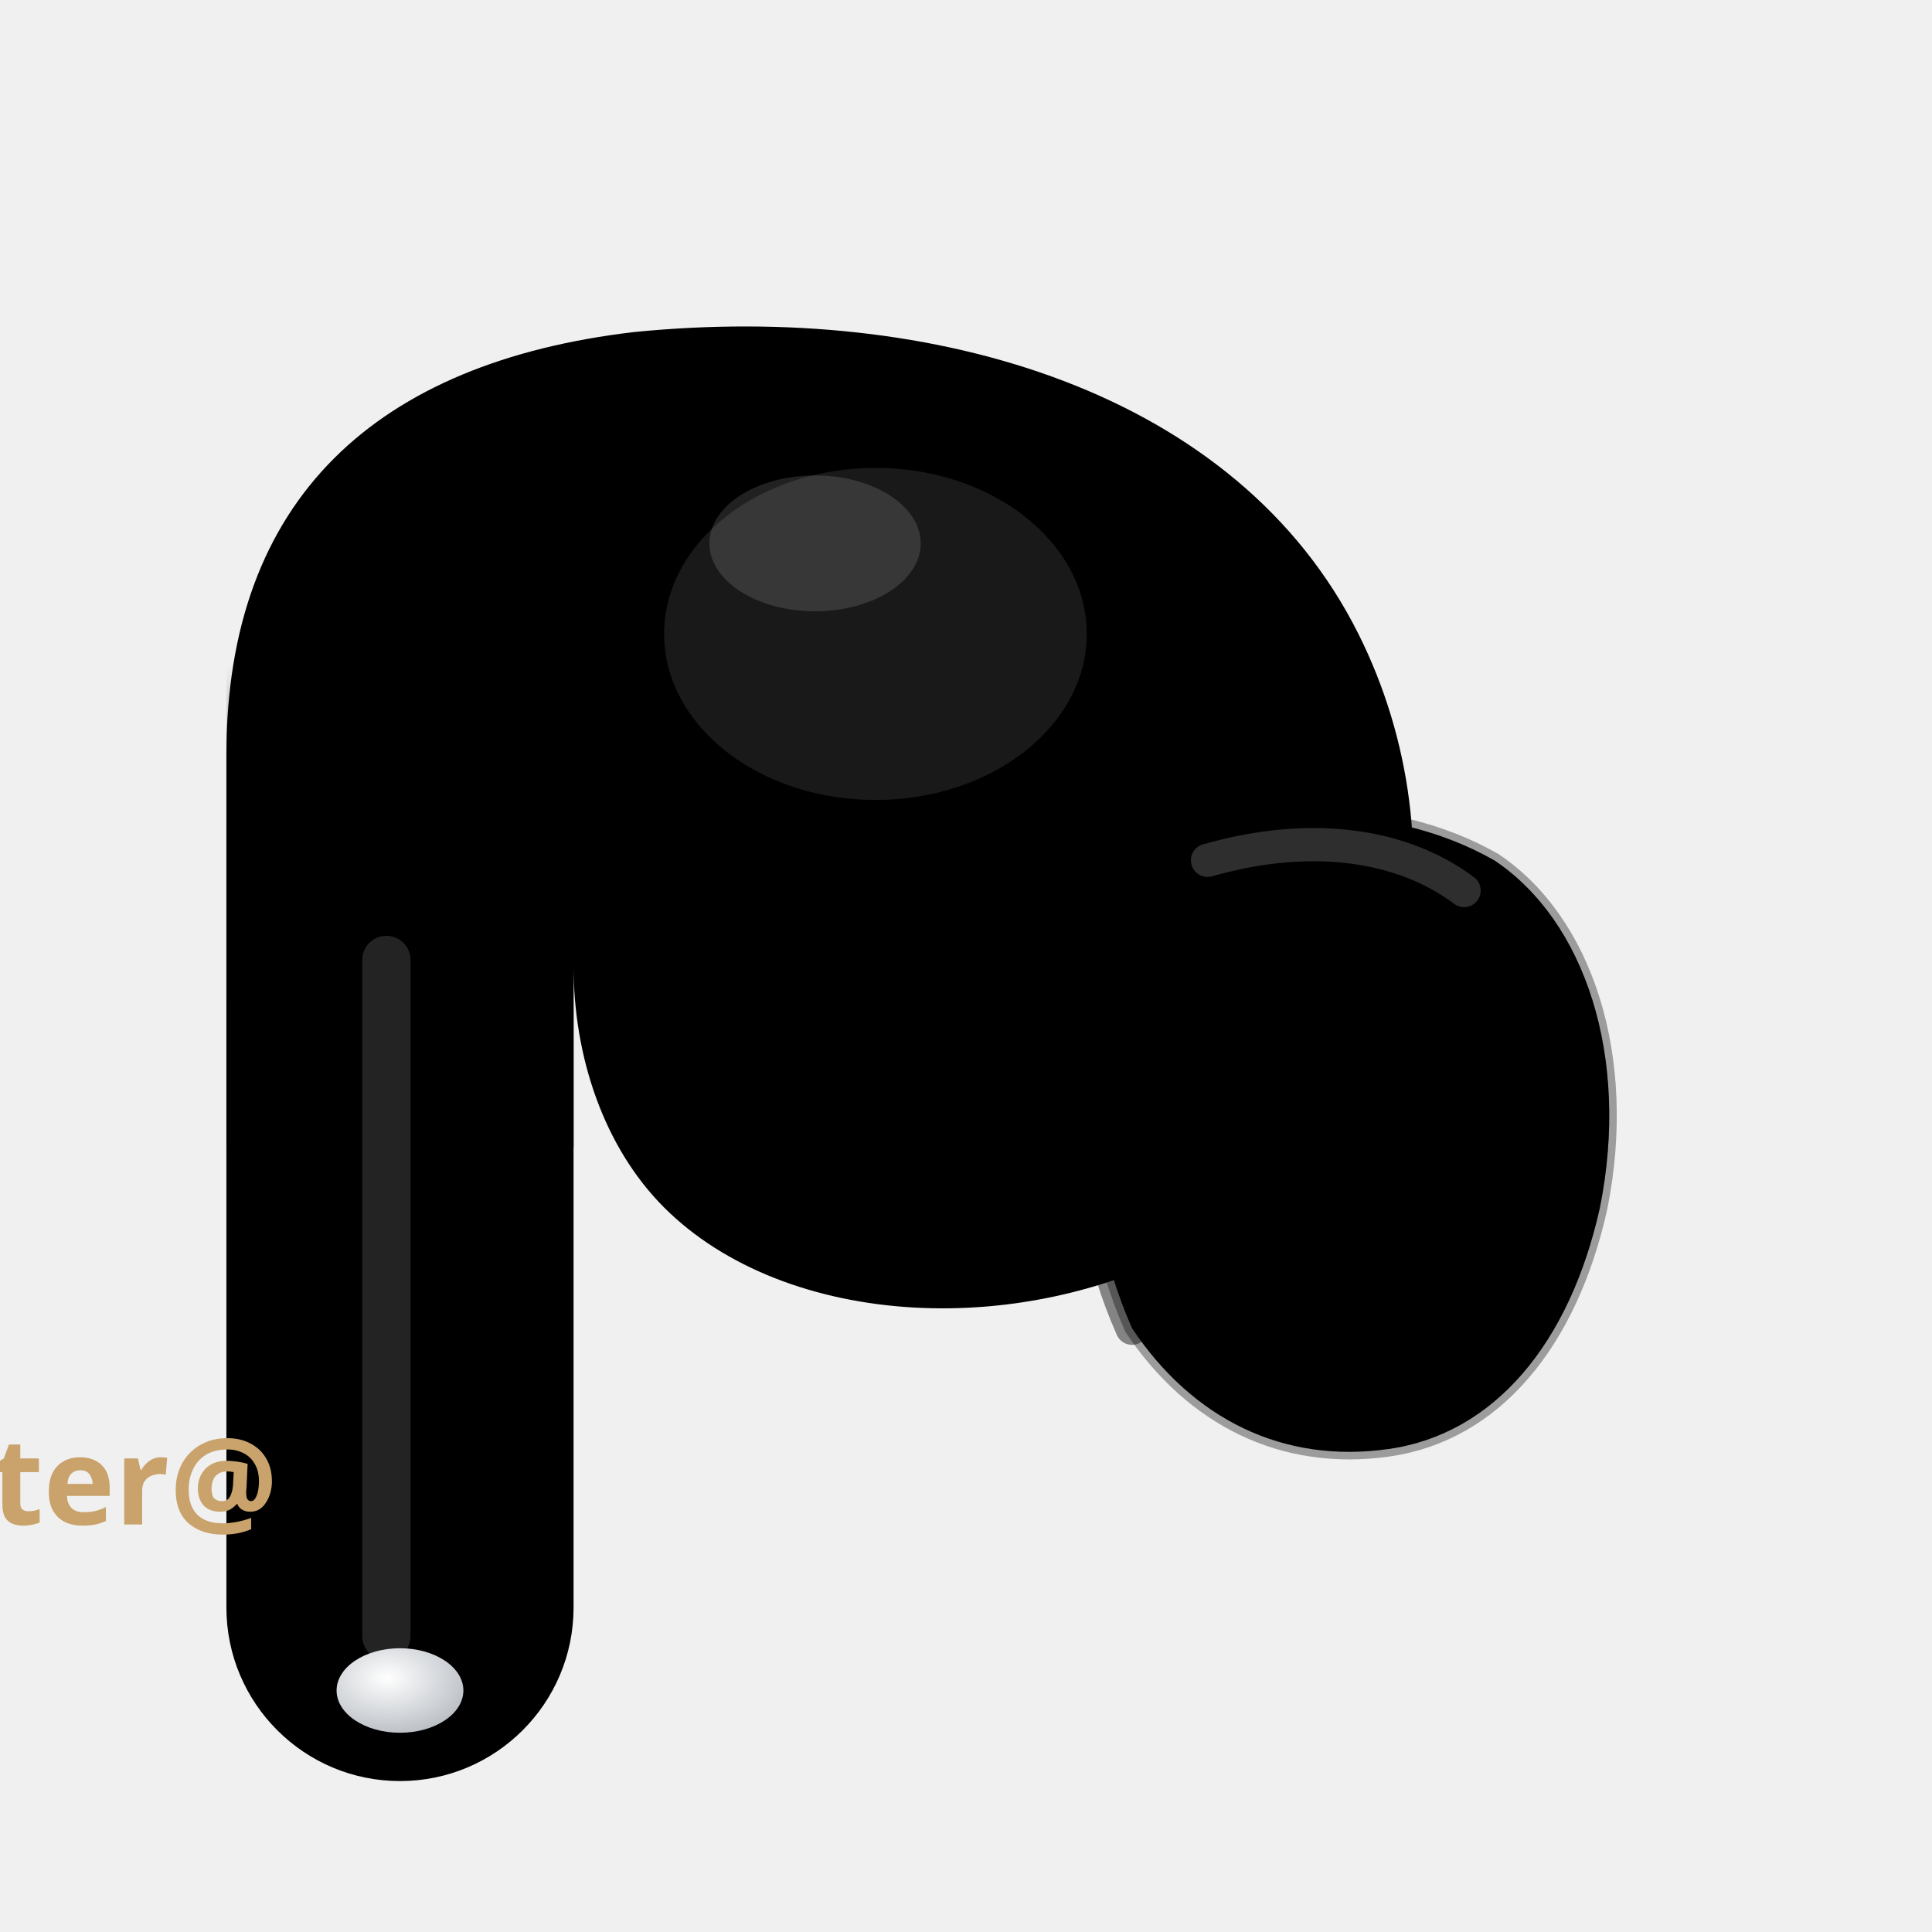
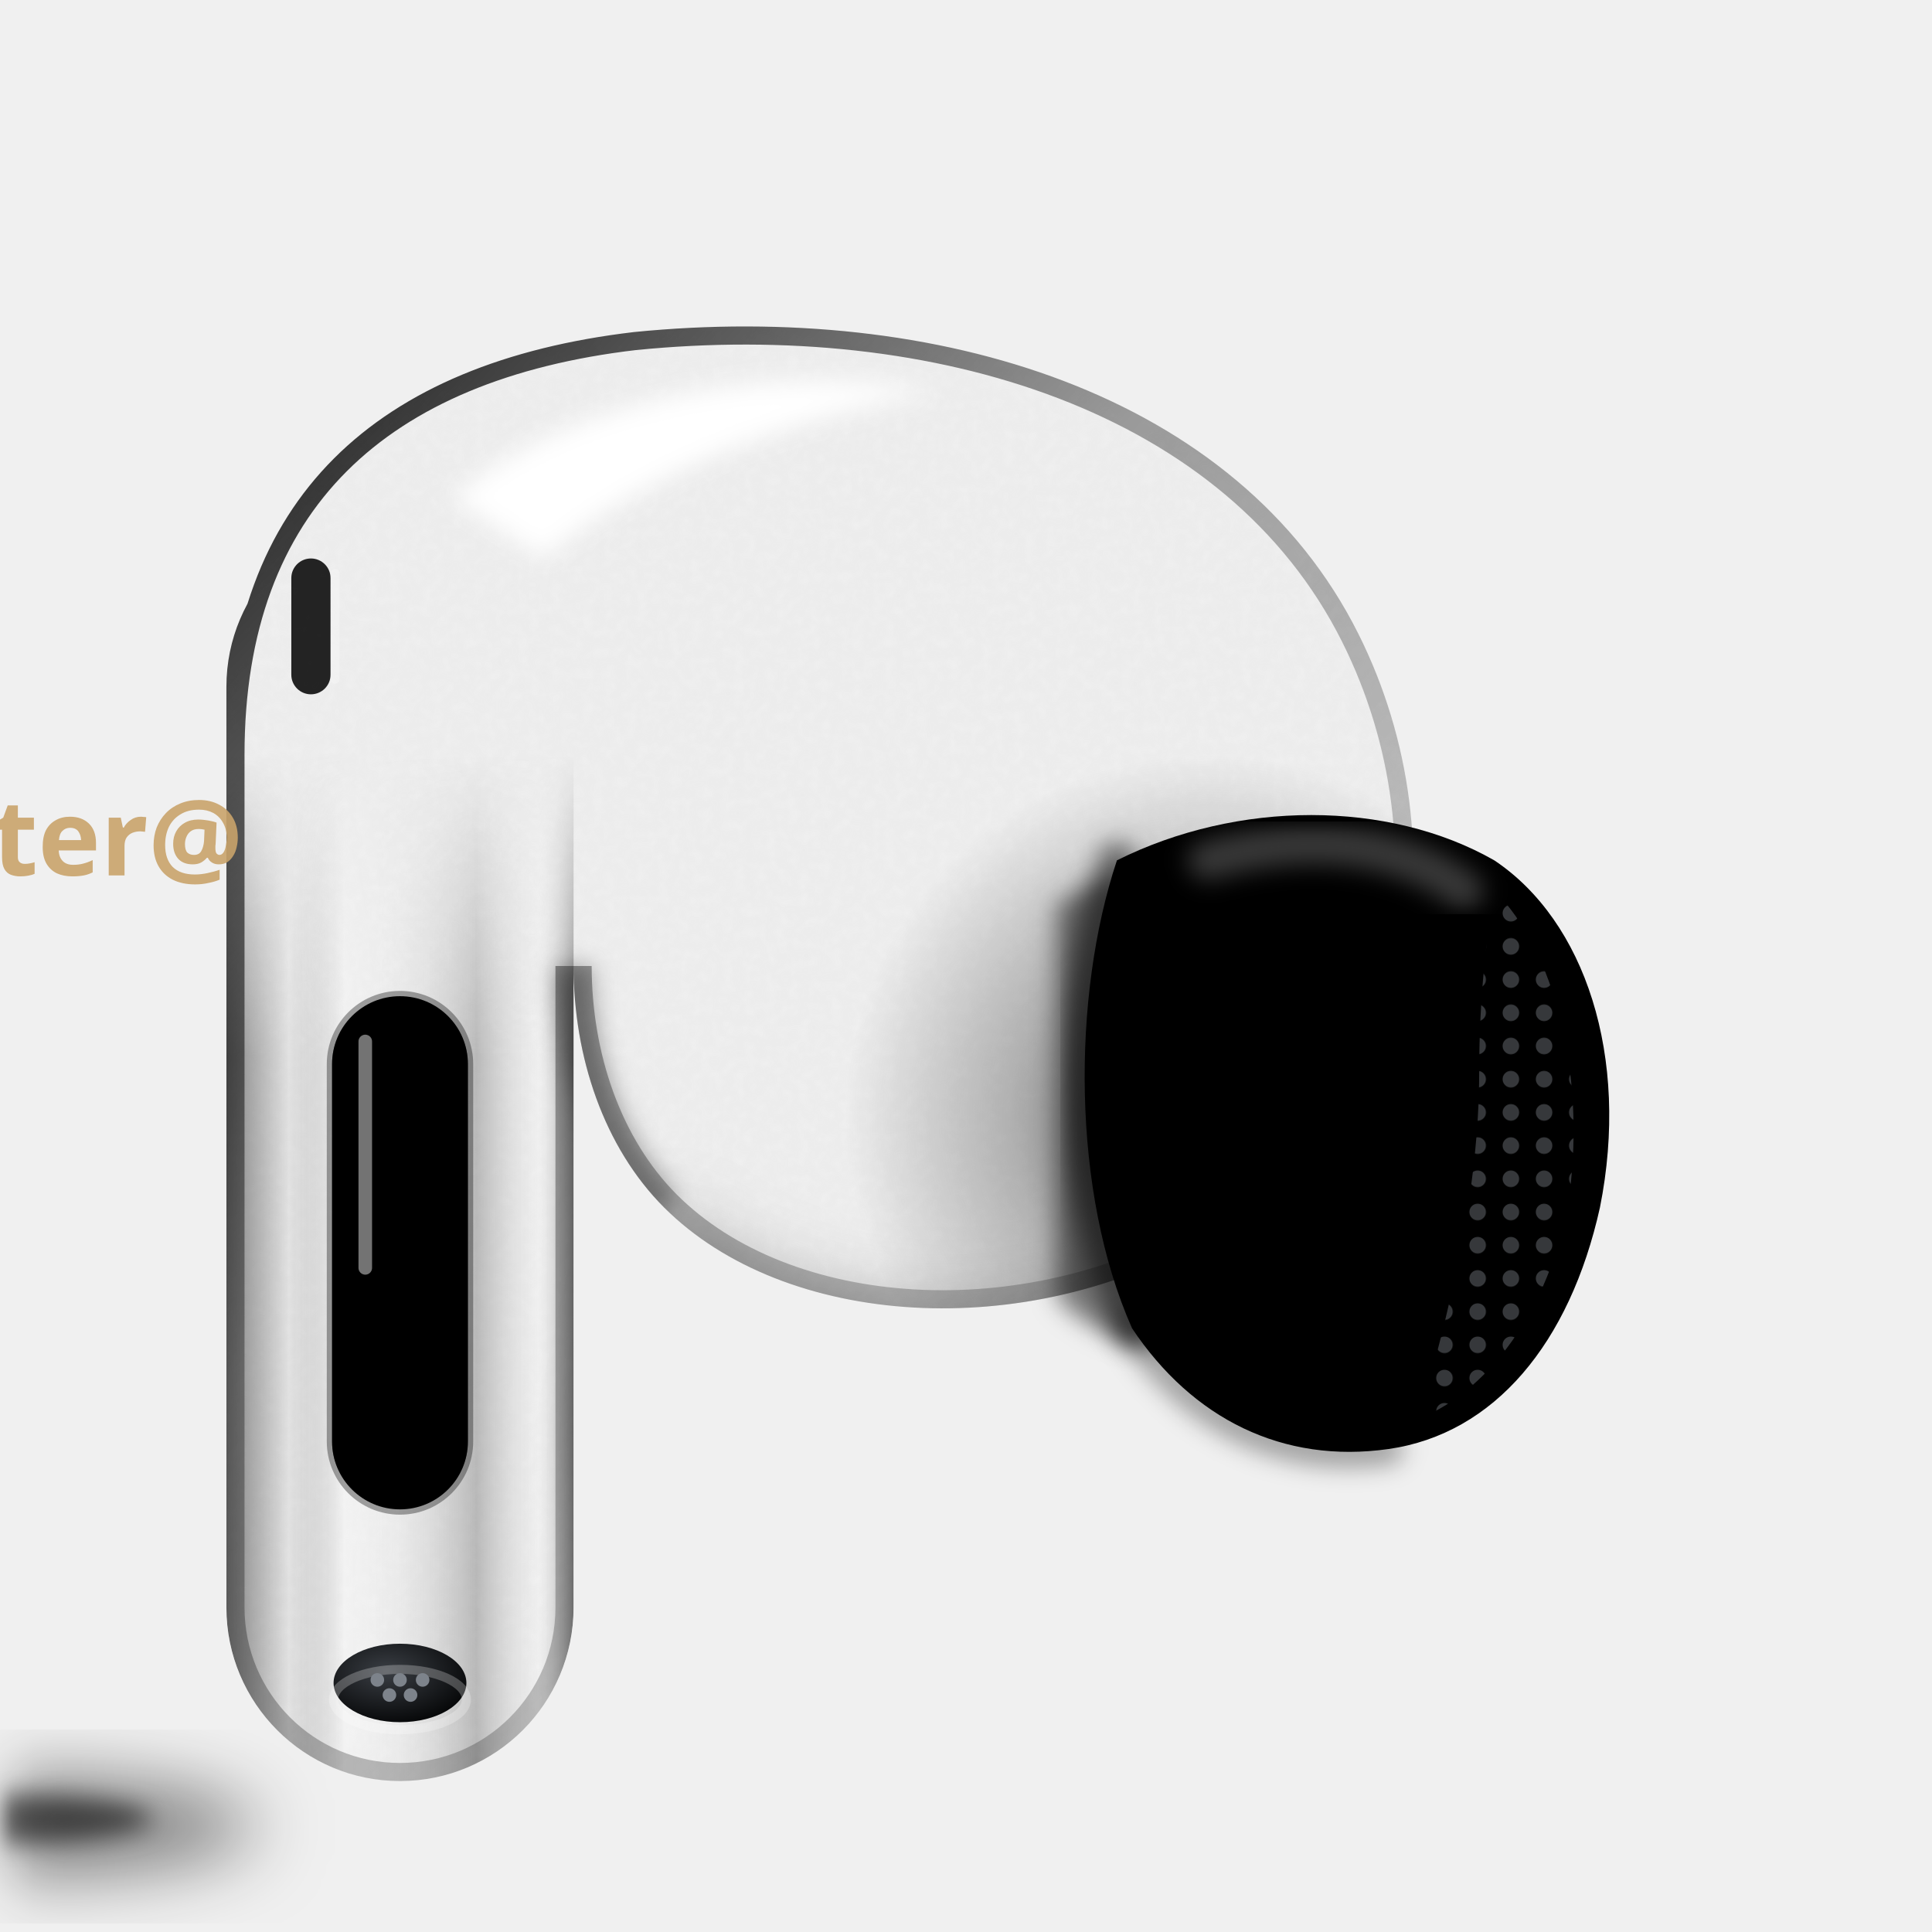
<svg xmlns="http://www.w3.org/2000/svg" viewBox="0 0 128 128" width="128" height="128">
  <defs>
-     <linearGradient id="stem" x1="0" y1="0" x2="1" y2="0">
-       <stop offset="0" stop-color="@lo@" />
-       <stop offset="0.38" stop-color="@hi@" />
-       <stop offset="0.62" stop-color="@mid@" />
+     <path id="head" d="M 15 50 C 15 33 25 24 42 22 C 62 20 82 26 90 42 C 97 56 94 74 80 82 C 68 89 52 88 44 80 C 40 76 38 70 38 64 L 38 76 L 15 76 Z" />
+     <rect id="stemr" x="15" y="34" width="23" height="84" rx="11.5" />
+     <clipPath id="bodyclip">
+       <use href="#head" />
+       <use href="#stemr" />
+     </clipPath>
+     <linearGradient id="base" gradientUnits="userSpaceOnUse" x1="0" y1="20" x2="0" y2="118">
+       <stop offset="0" stop-color="@hi@" />
+       <stop offset="0.35" stop-color="@mid@" />
      <stop offset="1" stop-color="@lo@" />
    </linearGradient>
-     <radialGradient id="head" cx="0.42" cy="0.36" r="0.72">
-       <stop offset="0" stop-color="@hi@" />
-       <stop offset="0.55" stop-color="@mid@" />
-       <stop offset="1" stop-color="@lo@" />
-     </radialGradient>
-     <radialGradient id="tip" cx="0.35" cy="0.3" r="0.85">
-       <stop offset="0" stop-color="@tiphi@" />
-       <stop offset="0.6" stop-color="@tipmid@" />
-       <stop offset="1" stop-color="@tiplo@" />
-     </radialGradient>
-     <linearGradient id="fade" gradientUnits="userSpaceOnUse" x1="0" y1="44" x2="0" y2="68">
+     <linearGradient id="stemcyl" gradientUnits="userSpaceOnUse" x1="15" y1="0" x2="38" y2="0">
+       <stop offset="0" stop-color="#000" stop-opacity="0.45" />
+       <stop offset="0.18" stop-color="#000" stop-opacity="0.05" />
+       <stop offset="0.34" stop-color="#fff" stop-opacity="0.30" />
+       <stop offset="0.44" stop-color="#fff" stop-opacity="0.06" />
+       <stop offset="0.72" stop-color="#000" stop-opacity="0.22" />
+       <stop offset="0.9" stop-color="#fff" stop-opacity="0.10" />
+       <stop offset="1" stop-color="#000" stop-opacity="0.40" />
+     </linearGradient>
+     <linearGradient id="stemfadein" gradientUnits="userSpaceOnUse" x1="0" y1="50" x2="0" y2="70">
      <stop offset="0" stop-color="#fff" stop-opacity="0" />
      <stop offset="1" stop-color="#fff" stop-opacity="1" />
    </linearGradient>
-     <mask id="stemfade" maskUnits="userSpaceOnUse" x="0" y="0" width="128" height="128">
-       <rect x="0" y="0" width="128" height="128" fill="url(#fade)" />
+     <mask id="stemmask" maskUnits="userSpaceOnUse" x="0" y="0" width="128" height="128">
+       <rect x="0" y="0" width="128" height="128" fill="url(#stemfadein)" />
    </mask>
+     <linearGradient id="chrome" gradientUnits="userSpaceOnUse" x1="0" y1="66" x2="0" y2="100">
+       <stop offset="0" stop-color="@ch1@" />
+       <stop offset="0.16" stop-color="@ch2@" />
+       <stop offset="0.30" stop-color="@ch3@" />
+       <stop offset="0.47" stop-color="@ch5@" />
+       <stop offset="0.48" stop-color="@ch4@" />
+       <stop offset="0.62" stop-color="@ch3@" />
+       <stop offset="0.86" stop-color="@ch6@" />
+       <stop offset="1" stop-color="@ch5@" />
+     </linearGradient>
+     <linearGradient id="chromeside" gradientUnits="userSpaceOnUse" x1="21" y1="0" x2="32" y2="0">
+       <stop offset="0" stop-color="#000" stop-opacity="0.55" />
+       <stop offset="0.3" stop-color="#000" stop-opacity="0" />
+       <stop offset="0.75" stop-color="#000" stop-opacity="0" />
+       <stop offset="1" stop-color="#000" stop-opacity="0.5" />
+     </linearGradient>
+     <radialGradient id="ao" gradientUnits="userSpaceOnUse" cx="80" cy="74" r="24">
+       <stop offset="0" stop-color="#000" stop-opacity="0.65" />
+       <stop offset="0.55" stop-color="#000" stop-opacity="0.25" />
+       <stop offset="1" stop-color="#000" stop-opacity="0" />
+     </radialGradient>
+     <linearGradient id="rim" gradientUnits="userSpaceOnUse" x1="10" y1="20" x2="95" y2="100">
+       <stop offset="0" stop-color="@edge@" stop-opacity="0.95" />
+       <stop offset="0.45" stop-color="@edge@" stop-opacity="0.35" />
+       <stop offset="1" stop-color="@edge@" stop-opacity="0.08" />
+     </linearGradient>
+     <radialGradient id="tip" gradientUnits="userSpaceOnUse" cx="84" cy="62" r="30">
+       <stop offset="0" stop-color="@tiphi@" />
+       <stop offset="0.55" stop-color="@tipmid@" />
+       <stop offset="1" stop-color="@tiplo@" />
+     </radialGradient>
+     <radialGradient id="bore" gradientUnits="userSpaceOnUse" cx="99" cy="74" r="12">
+       <stop offset="0" stop-color="#000" stop-opacity="0.95" />
+       <stop offset="0.7" stop-color="#000" stop-opacity="0.75" />
+       <stop offset="1" stop-color="#000" stop-opacity="0.15" />
+     </radialGradient>
+     <pattern id="mesh" patternUnits="userSpaceOnUse" width="2.2" height="2.2">
+       <circle cx="1.1" cy="1.1" r="0.55" fill="#9aa0a8" fill-opacity="0.35" />
+     </pattern>
    <radialGradient id="mic" cx="0.4" cy="0.35" r="0.7">
-       <stop offset="0" stop-color="#ffffff" />
-       <stop offset="1" stop-color="#b9bec4" />
+       <stop offset="0" stop-color="#3a3e44" />
+       <stop offset="1" stop-color="#050607" />
    </radialGradient>
+     <filter id="gloss" x="-5%" y="-5%" width="110%" height="110%" color-interpolation-filters="sRGB">
+       <feGaussianBlur in="SourceAlpha" stdDeviation="9" result="h" />
+       <feSpecularLighting in="h" surfaceScale="14" specularConstant="1" specularExponent="@specexp@" lighting-color="#ffffff" result="spec0">
+         <fePointLight x="40" y="0" z="60" />
+       </feSpecularLighting>
+       <feGaussianBlur in="spec0" stdDeviation="1.6" result="spec" />
+       <feComposite in="spec" in2="SourceAlpha" operator="in" result="specin" />
+       <feDiffuseLighting in="h" surfaceScale="14" diffuseConstant="1" lighting-color="#ffffff" result="diff0">
+         <feDistantLight azimuth="235" elevation="55" />
+       </feDiffuseLighting>
+       <feGaussianBlur in="diff0" stdDeviation="1.6" result="diff" />
+       <feComposite in="SourceGraphic" in2="diff" operator="arithmetic" k1="@diffk@" k2="@diffb@" k3="0" k4="0" result="shaded" />
+       <feComposite in="shaded" in2="specin" operator="arithmetic" k1="0" k2="1" k3="@speck@" k4="0" result="lit" />
+       <feTurbulence type="fractalNoise" baseFrequency="1.4" numOctaves="2" seed="7" result="noise" />
+       <feColorMatrix in="noise" type="matrix" values="0 0 0 0 0.5  0 0 0 0 0.5  0 0 0 0 0.5  0 0 0 0.05 0" result="grain" />
+       <feComposite in="grain" in2="SourceAlpha" operator="in" result="grainin" />
+       <feBlend in="grainin" in2="lit" mode="overlay" />
+     </filter>
+     <filter id="soft" x="-50%" y="-50%" width="200%" height="200%">
+       <feGaussianBlur stdDeviation="2.4" />
+     </filter>
+     <filter id="soft1" x="-50%" y="-50%" width="200%" height="200%">
+       <feGaussianBlur stdDeviation="0.8" />
+     </filter>
+     <filter id="tipshade" x="-10%" y="-10%" width="120%" height="120%" color-interpolation-filters="sRGB">
+       <feGaussianBlur in="SourceAlpha" stdDeviation="7" result="h" />
+       <feSpecularLighting in="h" surfaceScale="10" specularConstant="0.6" specularExponent="9" lighting-color="#ffffff" result="spec0">
+         <fePointLight x="40" y="-10" z="60" />
+       </feSpecularLighting>
+       <feGaussianBlur in="spec0" stdDeviation="1.6" result="spec" />
+       <feComposite in="spec" in2="SourceAlpha" operator="in" result="specin" />
+       <feComposite in="SourceGraphic" in2="specin" operator="arithmetic" k1="0" k2="1" k3="@tipspec@" k4="0" />
+     </filter>
  </defs>
+   <g id="shadow">
+     <ellipse cx="@shx@" cy="121" rx="17" ry="3.2" fill="#000" opacity="0.5" filter="url(#soft)" />
+     <ellipse cx="@shx@" cy="120.5" rx="10" ry="1.6" fill="#000" opacity="0.55" filter="url(#soft1)" />
+   </g>
  <g transform="@flip@">
-     <path d="M 15 50 C 15 33 25 24 42 22 C 62 20 82 26 90 42 C 97 56 94 74 80 82 C 68 89 52 88 44 80 C 40 76 38 70 38 64 L 38 76 L 15 76 Z" fill="url(#head)" />
-     <rect x="15" y="34" width="23" height="84" rx="11.5" fill="url(#stem)" mask="url(#stemfade)" />
-     <path d="M 15 52 L 15 106.5 A 11.5 11.5 0 0 0 38 106.5 L 38 64" fill="none" stroke="@edge@" stroke-opacity="@edgea@" stroke-width="1" />
-     <path d="M 15 52 L 15 50 C 15 33 25 24 42 22 C 62 20 82 26 90 42 C 97 56 94 74 80 82 C 68 89 52 88 44 80 C 40 76 38 70 38 64" fill="none" stroke="@edge@" stroke-opacity="@edgea@" stroke-width="1" />
-     <ellipse cx="58" cy="42" rx="14" ry="11" fill="#fff" opacity="0.10" />
-     <ellipse cx="54" cy="36" rx="7" ry="4.5" fill="#fff" opacity="0.13" />
-     <rect x="19.5" y="37" width="2.2" height="9" rx="1.1" fill="@lo@" opacity="0.9" />
-     <rect x="24" y="62" width="3.2" height="48" rx="1.6" fill="#fff" opacity="0.14" />
-     <path d="M 74 57 C 82 53 92 53 99 57 C 105 61 108 70 106 80 C 104 89 99 95 92 96 C 85 97 79 94 75 88 C 71 79 71 66 74 57 Z" fill="url(#tip)" stroke="#000" stroke-opacity="0.35" stroke-width="1" />
-     <path d="M 99 57 C 105 61 108 70 106 80 C 104 89 99 95 92 96 C 96 88 98 79 98 70 C 98 64 99 60 99 57 Z" fill="#000" opacity="0.28" />
-     <path d="M 74 57 C 71 67 71 79 75 88" fill="none" stroke="#000" stroke-opacity="0.45" stroke-width="2.2" stroke-linecap="round" />
-     <path d="M 80 57 C 87 55 93 56 97 59" fill="none" stroke="#fff" stroke-opacity="0.18" stroke-width="2.2" stroke-linecap="round" />
-     <ellipse cx="26.5" cy="112" rx="4.2" ry="2.8" fill="url(#mic)" />
+     <g filter="url(#gloss)">
+       <use href="#head" fill="url(#base)" />
+       <use href="#stemr" fill="url(#base)" />
+     </g>
+     <g clip-path="url(#bodyclip)">
+       <rect x="15" y="34" width="23" height="84" fill="url(#stemcyl)" mask="url(#stemmask)" />
+       <path d="M 38 64 C 38 70 40 76 44 80" fill="none" stroke="#000" stroke-opacity="0.35" stroke-width="2.4" filter="url(#soft1)" />
+       <circle cx="80" cy="74" r="24" fill="url(#ao)" />
+       <path d="M 44 80 C 52 88 68 89 80 82 C 88 77 92 70 94 62 L 98 98 L 40 98 Z" fill="#000" opacity="0.28" filter="url(#soft)" />
+       <path d="M 30 33 C 38 26 52 24 62 26 C 56 27 44 30 36 37 Z" fill="#fff" opacity="@refl@" filter="url(#soft1)" />
+       <path d="M 15 52 L 15 50 C 15 33 25 24 42 22 C 62 20 82 26 90 42 C 97 56 94 74 80 82 C 68 89 52 88 44 80 C 40 76 38 70 38 64 L 38 106.5 A 11.5 11.5 0 0 1 15 106.5 Z" fill="none" stroke="url(#rim)" stroke-opacity="@rima@" stroke-width="2.4" />
+     </g>
+     <path d="M 15 52 L 15 50 C 15 33 25 24 42 22 C 62 20 82 26 90 42 C 97 56 94 74 80 82 C 68 89 52 88 44 80 C 40 76 38 70 38 64 L 38 106.5 A 11.5 11.5 0 0 1 15 106.5 Z" fill="none" stroke="@edge@" stroke-opacity="@edgea@" stroke-width="0.7" />
+     <g opacity="@chroma@">
+       <rect x="22" y="66" width="9" height="34" rx="4.5" fill="url(#chrome)" />
+       <rect x="22" y="66" width="9" height="34" rx="4.5" fill="url(#chromeside)" />
+     </g>
+     <rect x="22" y="66" width="9" height="34" rx="4.5" fill="none" stroke="#000" stroke-opacity="0.35" stroke-width="0.7" />
+     <path d="M 24.2 69 L 24.2 84" stroke="#fff" stroke-opacity="0.45" stroke-width="0.9" stroke-linecap="round" />
+     <rect x="19.3" y="37" width="2.6" height="9" rx="1.3" fill="#000" opacity="0.85" />
+     <path d="M 22.2 38 L 22.2 45" stroke="#fff" stroke-opacity="0.25" stroke-width="0.6" stroke-linecap="round" />
+     <ellipse cx="26.5" cy="111.5" rx="4.4" ry="2.6" fill="url(#mic)" />
+     <ellipse cx="26.5" cy="112.6" rx="4.4" ry="2" fill="none" stroke="#fff" stroke-opacity="0.25" stroke-width="0.6" />
+     <circle cx="25" cy="111.3" r="0.45" fill="#7d838b" />
+     <circle cx="26.5" cy="111.3" r="0.45" fill="#7d838b" />
+     <circle cx="28" cy="111.3" r="0.45" fill="#7d838b" />
+     <circle cx="25.8" cy="112.3" r="0.45" fill="#7d838b" />
+     <circle cx="27.2" cy="112.3" r="0.45" fill="#7d838b" />
+     <path d="M 70 60 C 74 57 78 57 80 59 L 80 88 C 77 90 73 89 70 86 Z" fill="#000" opacity="0.5" filter="url(#soft1)" />
+     <g filter="url(#tipshade)">
+       <path d="M 74 57 C 82 53 92 53 99 57 C 105 61 108 70 106 80 C 104 89 99 95 92 96 C 85 97 79 94 75 88 C 71 79 71 66 74 57 Z" fill="url(#tip)" />
+     </g>
+     <path d="M 99 57 C 105 61 108 70 106 80 C 104 89 99 95 92 96" fill="none" stroke="@tiphi@" stroke-opacity="0.55" stroke-width="1.6" stroke-linecap="round" />
+     <path d="M 99 59 C 103 63 105 71 104 79 C 103 86 99 92 94 94 C 96 87 98 79 98 71 C 98 66 98.5 62 99 59 Z" fill="url(#bore)" />
+     <path d="M 99 59 C 103 63 105 71 104 79 C 103 86 99 92 94 94 C 96 87 98 79 98 71 C 98 66 98.5 62 99 59 Z" fill="url(#mesh)" />
+     <path d="M 74 57 C 71 67 71 79 75 88" fill="none" stroke="#000" stroke-opacity="0.5" stroke-width="2.4" stroke-linecap="round" filter="url(#soft1)" />
+     <path d="M 80 57 C 87 55 93 56 97 59" fill="none" stroke="#fff" stroke-opacity="0.22" stroke-width="2.6" stroke-linecap="round" filter="url(#soft1)" />
+     <path d="M 75 88 C 79 94 85 97 92 96" fill="none" stroke="#000" stroke-opacity="0.35" stroke-width="2" stroke-linecap="round" filter="url(#soft1)" />
  </g>
-   <text x="@lx@" y="101" font-family="sans-serif" font-size="8" font-weight="700" fill="#c9a36b" text-anchor="middle">@letter@</text>
+   <text x="@lx@" y="58" font-family="sans-serif" font-size="7" font-weight="700" fill="#c9a36b" fill-opacity="0.9" text-anchor="middle">@letter@</text>
</svg>
